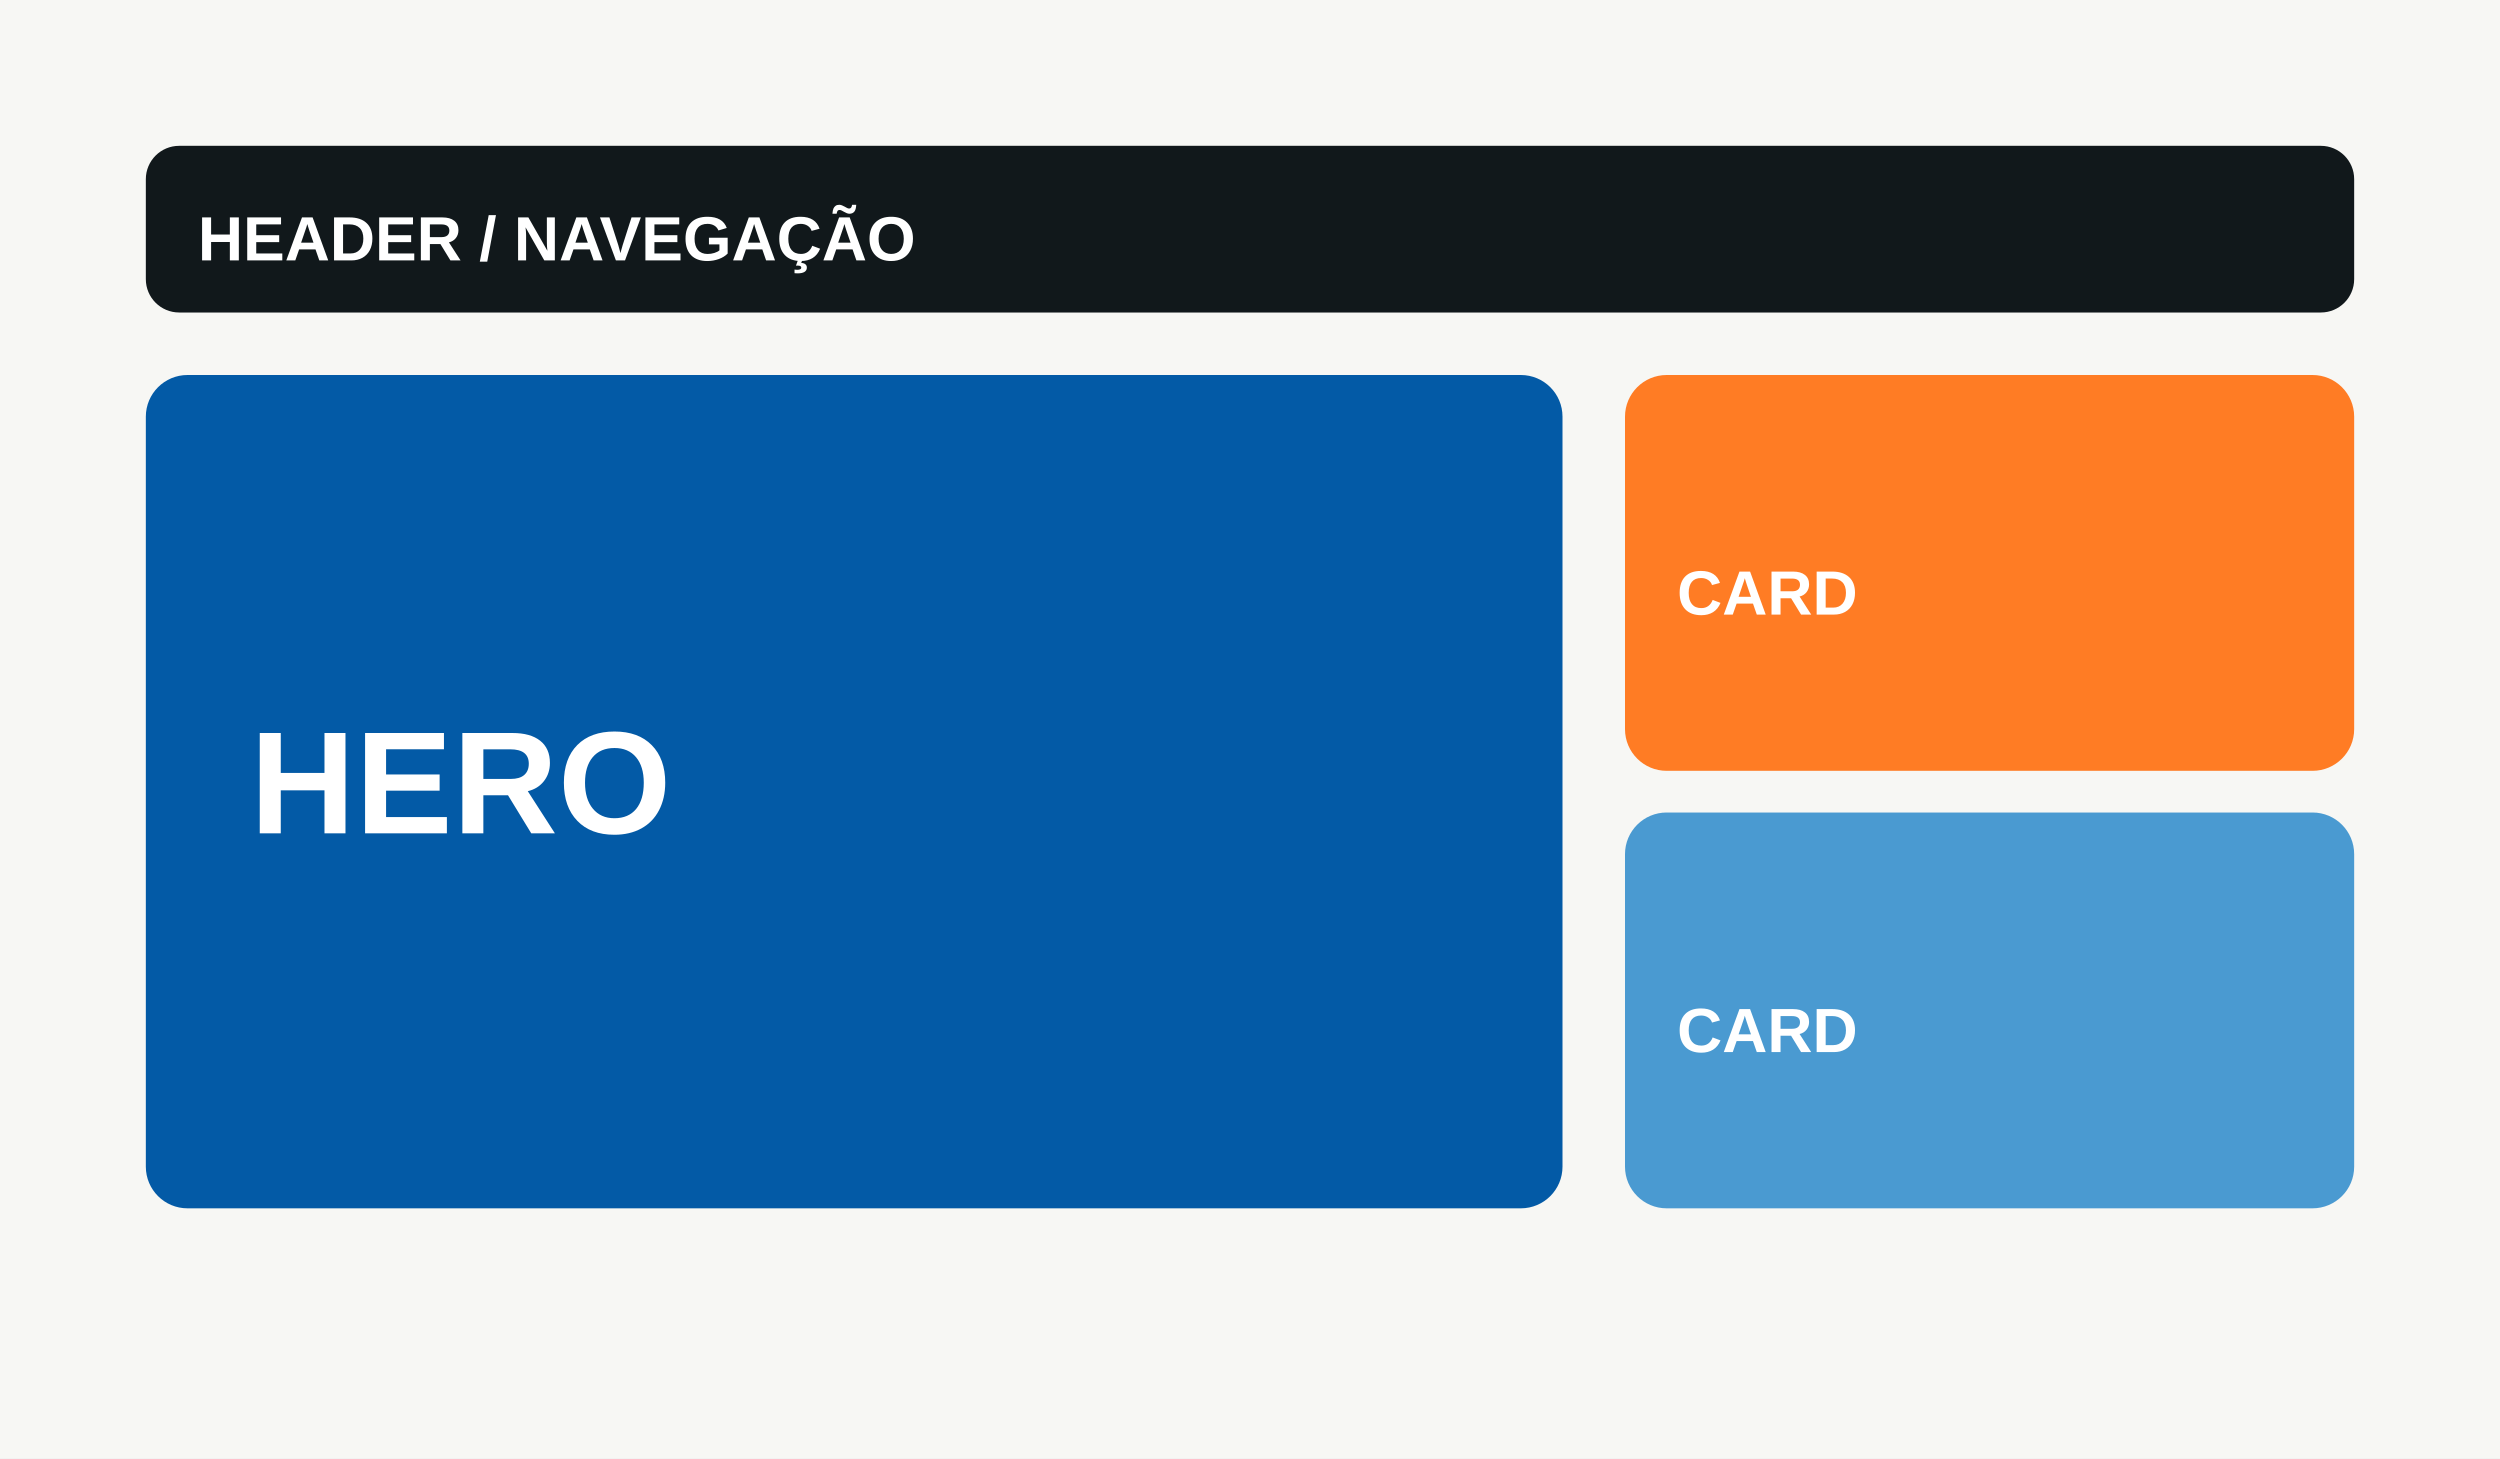
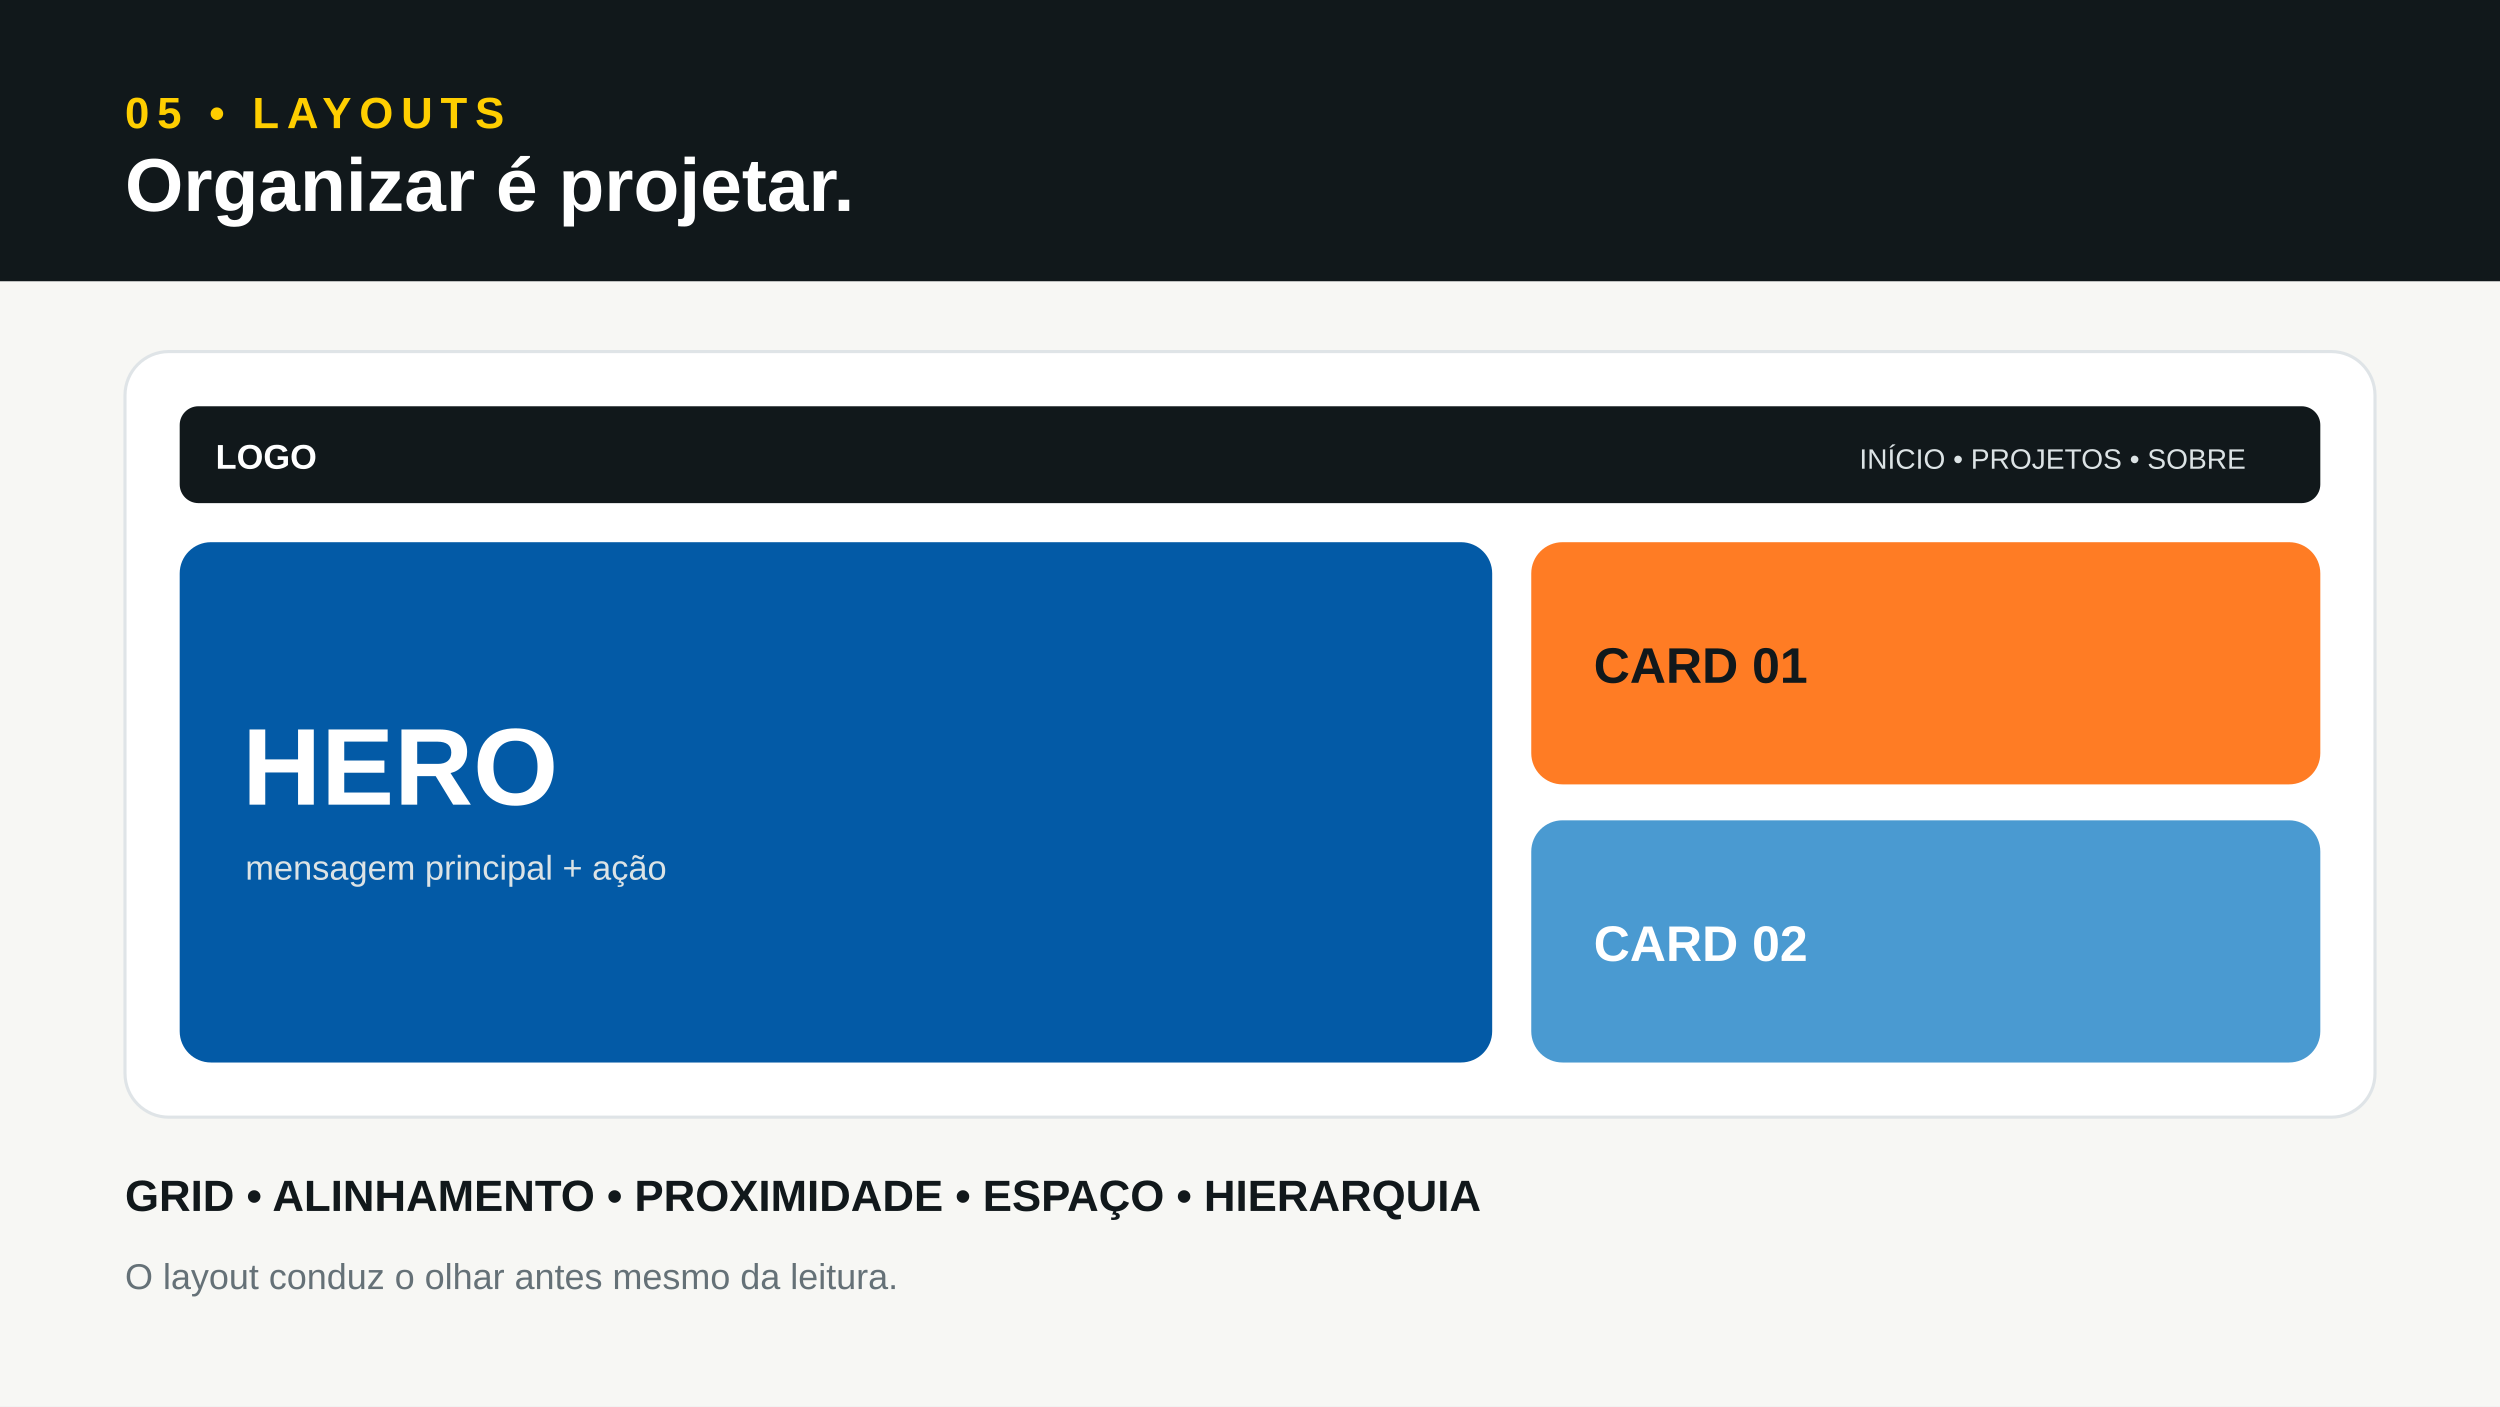
- <svg xmlns="http://www.w3.org/2000/svg" viewBox="0 0 1200 700">
-   <rect width="1200" height="700" fill="#f7f7f4" />
-   <rect x="70" y="70" width="1060" height="80" rx="16" fill="#11181b" />
-   <rect x="70" y="180" width="680" height="400" rx="20" fill="#035aa6" />
-   <rect x="780" y="180" width="350" height="190" rx="20" fill="#ff7c24" />
-   <rect x="780" y="390" width="350" height="190" rx="20" fill="#4a9ad1" />
-   <text x="95" y="125" fill="#fff" font-family="Arial" font-size="30" font-weight="900">HEADER / NAVEGAÇÃO</text>
-   <text x="120" y="400" fill="#fff" font-family="Arial" font-size="70" font-weight="900">HERO</text>
-   <text x="805" y="295" fill="#fff" font-family="Arial" font-size="30" font-weight="900">CARD</text>
-   <text x="805" y="505" fill="#fff" font-family="Arial" font-size="30" font-weight="900">CARD</text>
+ <svg xmlns="http://www.w3.org/2000/svg" viewBox="0 0 1600 900">
+   <rect width="1600" height="900" fill="#f7f7f4" />
+   <rect width="1600" height="180" fill="#11181b" />
+   <text x="80" y="82" fill="#ffce00" font-family="Arial,sans-serif" font-size="28" font-weight="700" letter-spacing="5">05 • LAYOUTS</text>
+   <text x="80" y="135" fill="#fff" font-family="Arial,sans-serif" font-size="48" font-weight="900">Organizar é projetar.</text>
+   <g transform="translate(80 225)">
+     <rect width="1440" height="490" rx="28" fill="#fff" stroke="#dfe4e7" stroke-width="2" />
+     <rect x="35" y="35" width="1370" height="62" rx="12" fill="#11181b" />
+     <text x="58" y="75" fill="#fff" font-family="Arial,sans-serif" font-size="22" font-weight="900">LOGO</text>
+     <text x="1110" y="75" fill="#dce3e5" font-family="Arial,sans-serif" font-size="18">INÍCIO • PROJETOS • SOBRE</text>
+     <rect x="35" y="122" width="840" height="333" rx="20" fill="#035aa6" />
+     <text x="75" y="290" fill="#fff" font-family="Arial,sans-serif" font-size="70" font-weight="900">HERO</text>
+     <text x="77" y="338" fill="#dce3e5" font-family="Arial,sans-serif" font-size="22">mensagem principal + ação</text>
+     <rect x="900" y="122" width="505" height="155" rx="20" fill="#ff7c24" />
+     <rect x="900" y="300" width="505" height="155" rx="20" fill="#4a9ad1" />
+     <text x="940" y="212" fill="#11181b" font-family="Arial,sans-serif" font-size="32" font-weight="900">CARD 01</text>
+     <text x="940" y="390" fill="#fff" font-family="Arial,sans-serif" font-size="32" font-weight="900">CARD 02</text>
+   </g>
+   <text x="80" y="775" fill="#11181b" font-family="Arial,sans-serif" font-size="28" font-weight="900">GRID • ALINHAMENTO • PROXIMIDADE • ESPAÇO • HIERARQUIA</text>
+   <text x="80" y="825" fill="#657177" font-family="Arial,sans-serif" font-size="23">O layout conduz o olhar antes mesmo da leitura.</text>
</svg>
